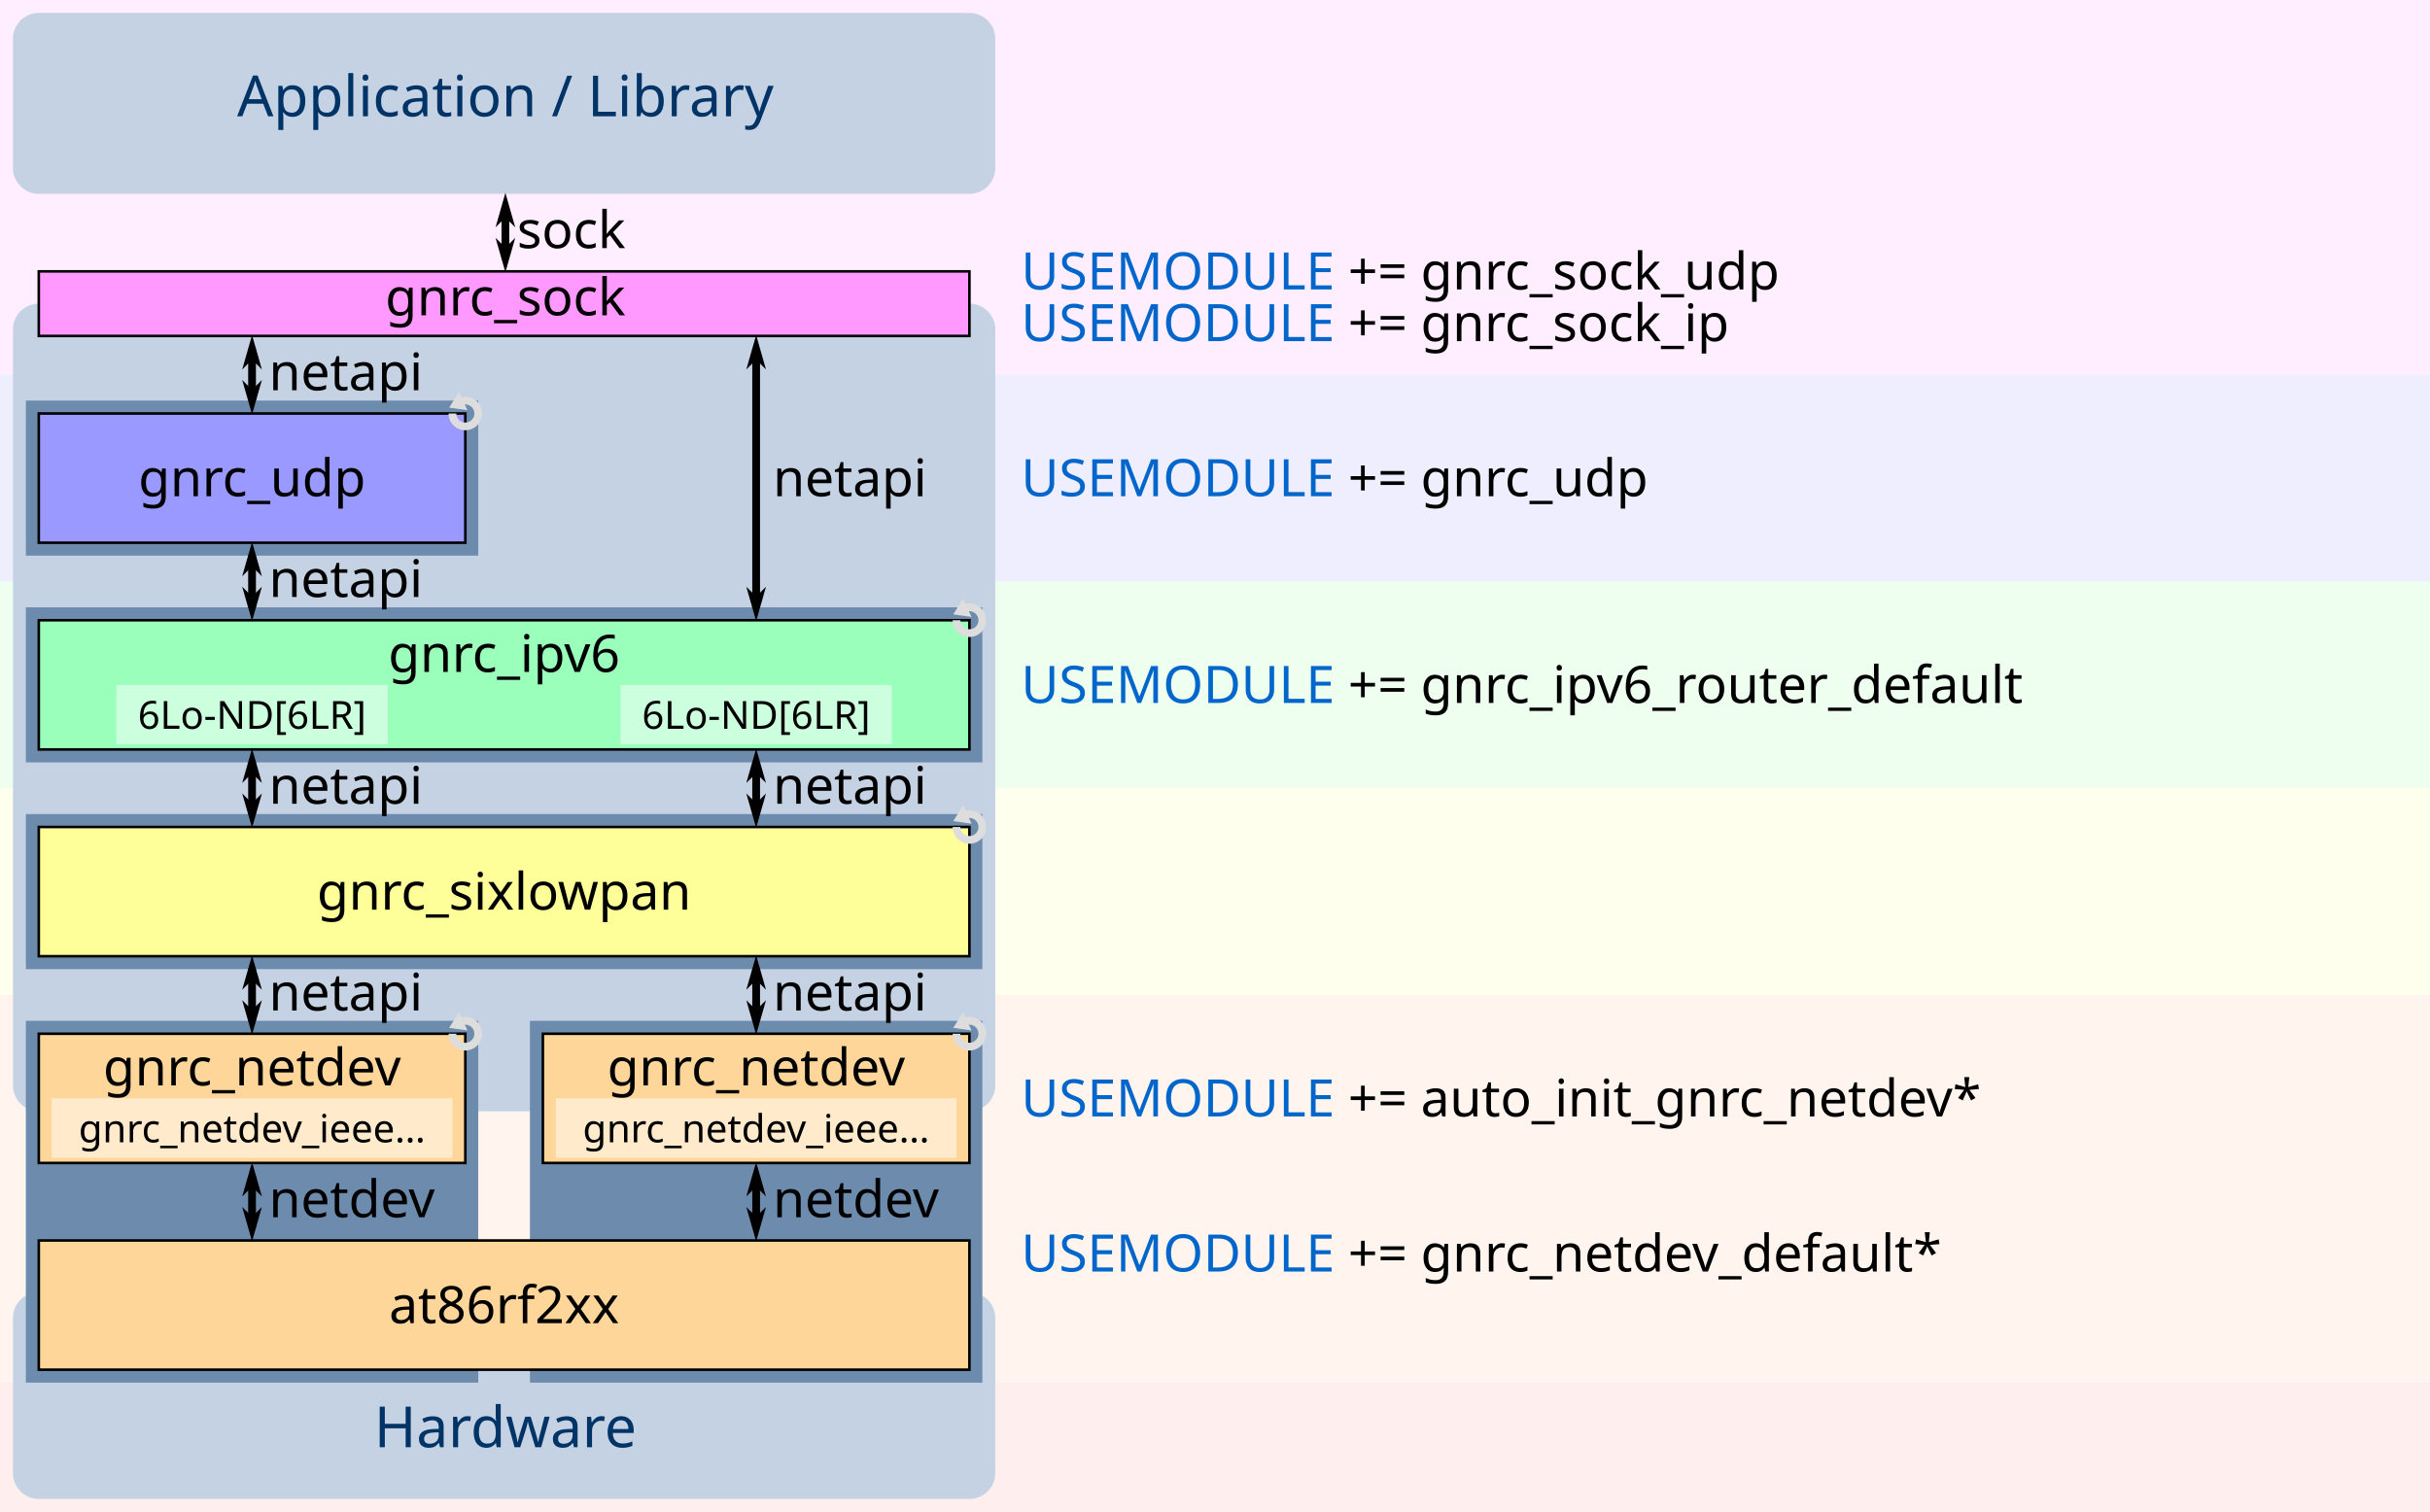
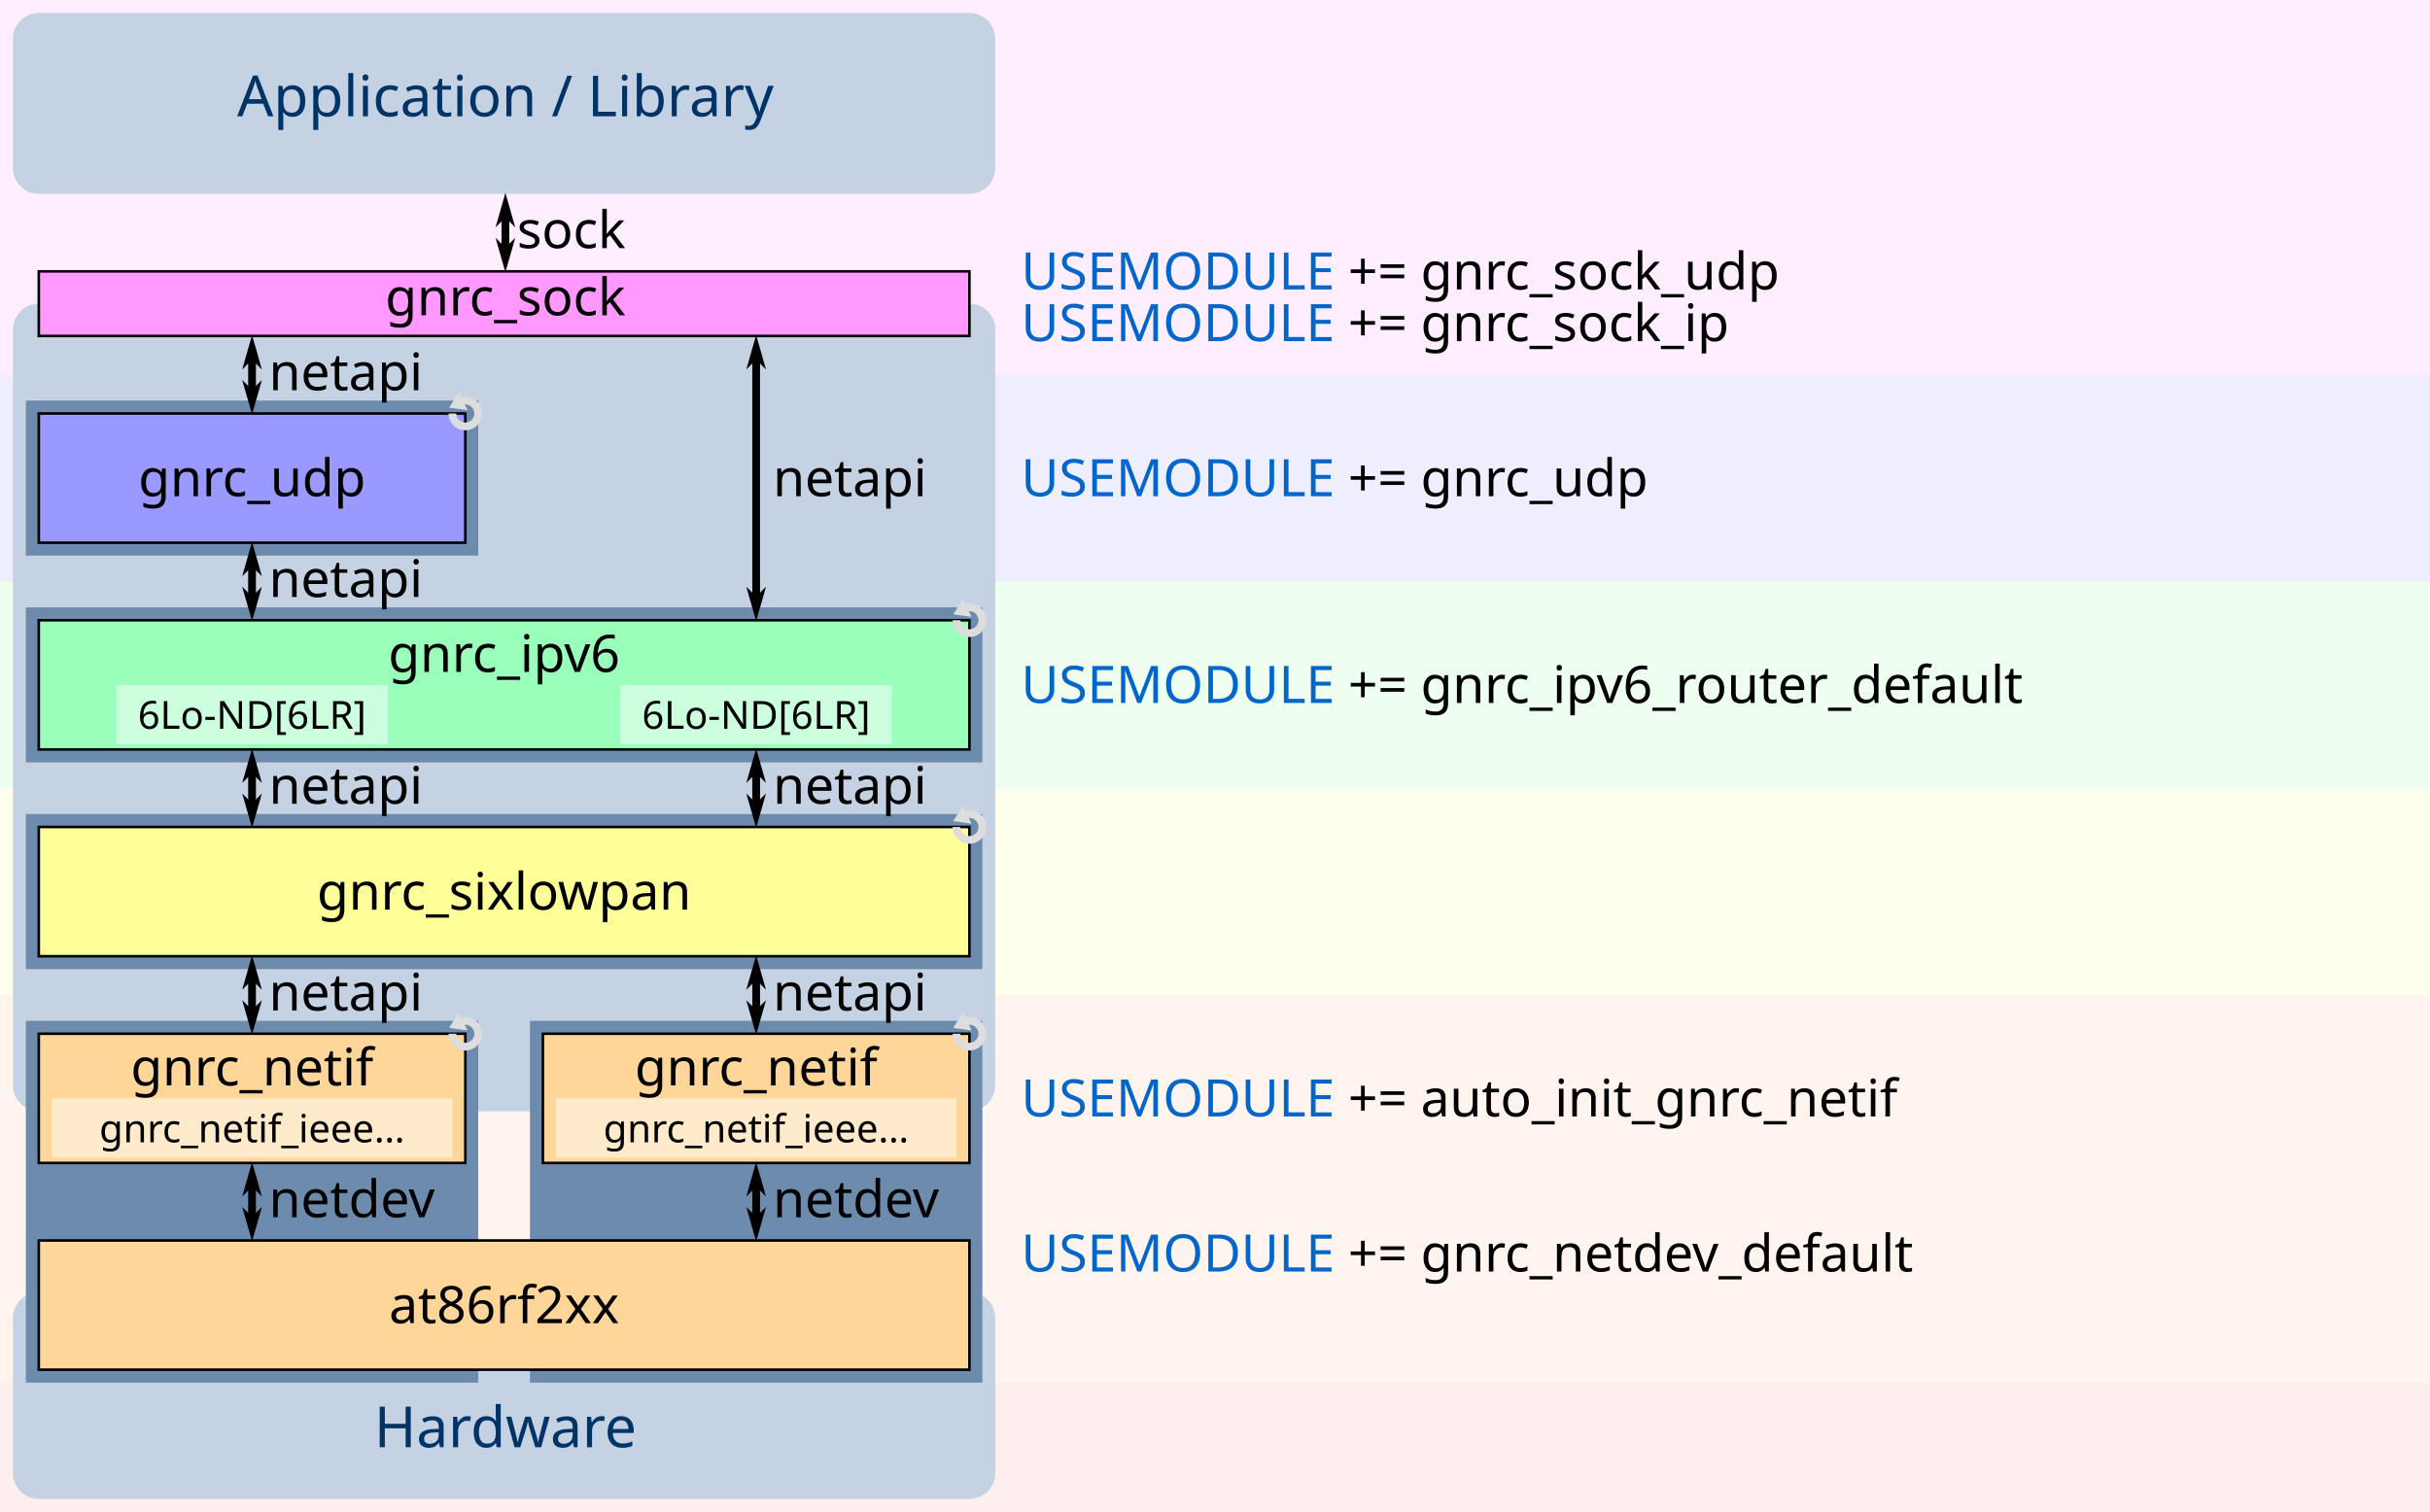
<svg xmlns="http://www.w3.org/2000/svg" version="1.1" width="110mm" height="68.457mm" viewBox="0 0 940 585">
  <defs>
    <style type="text/css">
        .modbox-text {
          line-height: 125%;
          fill: #000000;
          font-family: 'CMU Sans Serif';
          font-size: 20px;
          text-anchor: middle;
        }
        .submodbox-text {
          line-height: 125%;
          fill: #000000;
          font-family: 'CMU Sans Serif';
          font-size: 15px;
          text-anchor: middle;
        }
        .legend {
          fill: #000000;
          font-family: 'CMU Sans Serif';
          font-size: 22px;
          text-anchor: start;
          text-align: center;
        }
        .modbox {
          fill: #ffffff;
          stroke: #000000;
          stroke-miterlimit: 4;
          stroke-miterjoin: round;
          stroke-width: 1;
        }
        .submodbox {
          fill: #ffffff;
        }
        rect.thread {
          fill: #6D8BAC;
        }
        .outer-text {
          line-height: 125%;
          fill: #003366;
          font-family: 'CMU Sans Serif';
          font-size: 22px;
          text-anchor: middle;
        }
        .outer-text-netapi {
          line-height: 125%;
          fill: #000000;
          font-family: 'CMU Sans Serif';
          font-size: 20px;
          text-anchor: start;
        }
        .outer-stroke {
          fill: #C5D2E4;
          stroke: none;
        }
        #gnrc-detail-sock {
          fill: none;
          stroke: url(#outer-gradient-sock);
          stroke-linejoin: miter;
          stroke-miterlimit: 4;
          stroke-width: 3;
        }
        #gnrc-detail-netdev {
          fill: none;
          stroke: url(#outer-gradient-netdev);
          stroke-linejoin: miter;
          stroke-miterlimit: 4;
          stroke-width: 3;
        }
        .thread-marker {
          fill: none;
          stroke: #dddddd;
          marker-end: url(#thread-marker-end);
          stroke-width: 3;
        }
        .outer-stroke-dashed {
          fill: none;
          stroke: #000000;
          stroke-dasharray: 9, 9;
          stroke-linejoin: miter;
          stroke-miterlimit: 4;
          stroke-width: 3;
        }
        .outer-stroke-dotted {
          fill: none;
          stroke: #000000;
          stroke-dasharray: 1, 5;
          stroke-linejoin: miter;
          stroke-miterlimit: 4;
          stroke-width: 3;
        }
        .outer-stroke-arrow {
          fill: none;
          marker-start: url(#arrow-start);
          marker-end: url(#arrow-end);
          stroke: #000000;
          stroke-linejoin: miter;
          stroke-miterlimit: 4;
          stroke-width: 3;
        }
        .outer-arrow-head {
          fill: #000000;
          fill-rule: evenodd;
          stroke: #000000;
          stroke-width: 1pt;
        }
        .thread-marker-head {
          fill: #dddddd;
        }

        #gnrc-sock-box {
          fill: #ff99ff;
        }
        #gnrc-tcp-box,#gnrc-udp-box {
          fill: #9999ff;
        }
        #gnrc-ipv6-box {
          fill: #99ffbb;
        }
        #gnrc-ipv6 .submodbox {
          fill: #ccffdd;
        }
        #gnrc-6lo-box {
          fill: #ffff99;
        }
        .mac-box {
          fill: #ffd699;
        }
        .mac-group .submodbox {
          fill: #ffebcc;
        }
        .appl {
          fill: #ffeeff;
        }
        .tl {
          fill: #eeeeff;
        }
        .nl {
          fill: #eefff0;
        }
        .adpl {
          fill: #ffffee;
        }
        .ll {
          fill: #fff5ee;
        }
        .pl {
          fill: #ffeeee;
        }
        .codebox {
          line-height: 125%;
          fill: #000000;
          font-family: 'Source Code Pro';
          font-size: 20px;
          text-anchor: left;
        }
        .codebox .codebox-variable {
          line-height: 125%;
          fill: #0066cc;
          font-family: 'Source Code Pro';
          font-size: 20px;
          text-anchor: left;
        }
    </style>
    <linearGradient id="outer-gradient-sock" x1="0%" y1="0%" x2="0%" y2="100%">
      <stop style="stop-color: #000000; stop-opacity: 0;" offset="0" />
      <stop style="stop-color: #000000; stop-opacity: 0;" offset="0.1" />
      <stop style="stop-color: #000000; stop-opacity: 1;" offset="0.9" />
      <stop style="stop-color: #000000; stop-opacity: 1;" offset="1" />
    </linearGradient>
    <linearGradient id="outer-gradient-netdev" x1="0%" y1="0%" x2="0%" y2="100%">
      <stop style="stop-color: #000000; stop-opacity: 1;" offset="0" />
      <stop style="stop-color: #000000; stop-opacity: 1;" offset="0.1" />
      <stop style="stop-color: #000000; stop-opacity: 0;" offset="0.9" />
      <stop style="stop-color: #000000; stop-opacity: 0;" offset="1" />
    </linearGradient>
    <marker style="overflow: visible" id="arrow-start" orient="auto">
      <path class="outer-arrow-head" d="M 0,0 5,-5 -12.5,0 5,5 0,0 z" transform="matrix(0.2,0,0,0.2,1.2,0)" />
    </marker>
    <marker style="overflow: visible" id="arrow-end" orient="auto">
      <path class="outer-arrow-head" d="M 0,0 5,-5 -12.5,0 5,5 0,0 z" transform="matrix(-0.2,0,0,-0.2,-1.2,0)" />
    </marker>
    <marker style="overflow: visible" id="thread-marker-end" orient="auto">
      <path class="thread-marker-head" d="M 1,0 -1,1.3 -1,-1.3 z" transform="rotate(20)" />
    </marker>
  </defs>
  <rect class="appl" x="0" y="0" width="1500" height="145" />
  <rect class="tl" x="0" y="145" width="1500" height="80" />
  <rect class="nl" x="0" y="225" width="1500" height="80" />
  <rect class="adpl" x="0" y="305" width="1500" height="80" />
  <rect class="ll" x="0" y="385" width="1500" height="150" />
  <rect class="pl" x="0" y="535" width="1500" height="80" />
  <g id="gnrc-detail" transform="translate(5,0)">
    <g id="application-border">
      <rect id="application-border-box" class="outer-stroke" x="0" y="5" width="380" height="70" rx="10" ry="10" />
      <text id="application-border-label" class="outer-text" x="190.5" y="45">
        <tspan>Application / Library</tspan>
      </text>
    </g>
    <g id="gnrc-detail-gnrc" transform="translate(0,80)">
      <rect id="sys-net-border" class="outer-stroke" x="0" y="37.5" width="380" height="312.5" rx="10" ry="10" />
      <rect id="hardware-border-box" class="outer-stroke" x="0" y="420" width="380" height="80" rx="10" ry="10" />
      <rect id="hardware-ipv6-thread-box" class="thread" x="5" y="315" width="175" height="140" />
      <rect id="hardware-6lo-thread-box" class="thread" x="200" y="315" width="175" height="140" />
      <rect id="gnrc-udp-thread" class="thread" x="5" y="75" width="175" height="60" />
      <rect id="gnrc-ipv6-thread" class="thread" x="5" y="155" width="370" height="60" />
      <rect id="gnrc-6lo-thread" class="thread" x="5" y="235" width="370" height="60" />
      <g id="gnrc-sock">
        <rect id="gnrc-sock-box" class="modbox" x="10" y="25" width="360" height="25" />
        <text id="gnrc-sock-label" class="modbox-text" x="190.5" y="42">
          <tspan>gnrc_sock</tspan>
        </text>
      </g>
      <g id="sock-app">
        <path id="sock-app-arrow" d="m 190.5,0 0,20" class="outer-stroke-arrow" />
        <text id="sock-app-label" class="outer-text-netapi" x="195" y="16">
          <tspan>sock</tspan>
        </text>
      </g>
      <g id="netapi-sock-udp">
        <path id="netapi-sock-udp-arrow" d="m 92.5,55 0,20" class="outer-stroke-arrow" />
        <text id="netapi-sock-udp-label" class="outer-text-netapi" x="99" y="71">
          <tspan>netapi</tspan>
        </text>
      </g>
      <g id="netapi-sock-ipv6">
        <path id="netapi-sock-ipv6-arrow" d="m 287.5,55 0,100" class="outer-stroke-arrow" />
        <text id="netapi-sock-ipv6-label" class="outer-text-netapi" x="294" y="112">
          <tspan>netapi</tspan>
        </text>
      </g>
      <g id="gnrc-udp" class="thread">
        <rect id="gnrc-udp-box" class="modbox" x="10" y="80" width="165" height="50" />
        <text id="gnrc-udp-label" class="modbox-text" x="92.5" y="112">
          <tspan>gnrc_udp</tspan>
        </text>
        <path class="thread-marker" d="M 170 80 a 5 5 0 1 0 1.464 -3.536" />
      </g>
      <g id="netapi-udp-ipv6">
        <path id="netapi-udp-ipv6-arrow" d="m 92.5,135 0,20" class="outer-stroke-arrow" />
        <text id="netapi-udp-ipv6-label" class="outer-text-netapi" x="99" y="151">
          <tspan>netapi</tspan>
        </text>
      </g>
      <g id="gnrc-ipv6" class="thread">
        <rect id="gnrc-ipv6-box" class="modbox" x="10" y="160" width="360" height="50">
        </rect>
        <text id="gnrc-ipv6-label" class="modbox-text" x="190" y="180">
          <tspan>gnrc_ipv6</tspan>
        </text>
        <rect class="submodbox" x="40" y="185" width="105" height="23" />
        <rect class="submodbox" x="235" y="185" width="105" height="23" />
        <text id="gnrc-ndp-router-label" class="submodbox-text" x="92.5" y="202">
          <tspan>6Lo-ND[6LR]</tspan>
        </text>
        <text id="gnrc-6Lo-ND-6LBR-label" class="submodbox-text" x="287.5" y="202">
          <tspan>6Lo-ND[6LR]</tspan>
        </text>
        <path class="thread-marker" d="M 365 160 a 5 5 0 1 0 1.464 -3.536" />
      </g>
      <g id="hardware-border">
        <text id="hardware-border-label" class="outer-text" x="190.5" y="480">
          <tspan>Hardware</tspan>
        </text>
      </g>
      <g id="netapi-ipv6-6lo1">
        <path id="netapi-ipv6-6lo1-arrow" d="m 92.5,215 0,20" class="outer-stroke-arrow" />
        <text id="netapi-ipv6-6lo1-label" class="outer-text-netapi" x="99" y="231">
          <tspan>netapi</tspan>
        </text>
      </g>
      <g id="netapi-ipv6-6lo2">
        <path id="netapi-ipv6-6lo2-arrow" d="m 287.5,215 0,20" class="outer-stroke-arrow" />
        <text id="netapi-ipv6-6lo2-label" class="outer-text-netapi" x="294" y="231">
          <tspan>netapi</tspan>
        </text>
      </g>
      <g id="gnrc-6lo" class="thread">
        <rect id="gnrc-6lo-box" class="modbox" x="10" y="240" width="360" height="50" />
        <text id="gnrc-6lo-label" class="modbox-text" x="190" y="272">
          <tspan>gnrc_sixlowpan</tspan>
        </text>
        <path class="thread-marker" d="M 365 240 a 5 5 0 1 0 1.464 -3.536" />
      </g>
-       <g id="netapi-6lo1-netdev">
-         <path id="netapi-6lo1-netdev-arrow" d="m 92.5,295 0,20" class="outer-stroke-arrow" />
-         <text id="netapi-6lo1-netdev-label" class="outer-text-netapi" x="99" y="311">
-           <tspan>netapi</tspan>
-         </text>
-       </g>
-       <g id="netapi-6lo2-netdev">
-         <path id="netapi-6lo2-netdev-arrow" d="m 287.5,295 0,20" class="outer-stroke-arrow" />
-         <text id="netapi-6lo2-netdev-label" class="outer-text-netapi" x="294" y="311">
+       <g id="netapi-6lo1-netif">
+         <path id="netapi-6lo1-netif-arrow" d="m 92.5,295 0,20" class="outer-stroke-arrow" />
+         <text id="netapi-6lo1-netif-label" class="outer-text-netapi" x="99" y="311">
+           <tspan>netapi</tspan>
+         </text>
+       </g>
+       <g id="netapi-6lo2-netif">
+         <path id="netapi-6lo2-netif-arrow" d="m 287.5,295 0,20" class="outer-stroke-arrow" />
+         <text id="netapi-6lo2-netif-label" class="outer-text-netapi" x="294" y="311">
          <tspan>netapi</tspan>
        </text>
      </g>
      <g id="gnrc-netdev-ipv6" class="mac-group">
        <rect id="netdev-ipv6-mac-box" class="modbox mac-box" x="10" y="320" width="165" height="50" />
        <text id="netdev-ipv6-mac-label" class="modbox-text" x="92.5" y="340">
-           <tspan>gnrc_netdev</tspan>
+           <tspan>gnrc_netif</tspan>
        </text>
        <rect class="submodbox" x="15" y="345" width="155" height="23" />
        <text id="gnrc-netdev-eth-label" class="submodbox-text" x="92.5" y="362">
-           <tspan>gnrc_netdev_ieee…</tspan>
+           <tspan>gnrc_netif_ieee…</tspan>
        </text>
        <path class="thread-marker" d="M 170 320 a 5 5 0 1 0 1.464 -3.536" />
        <path id="netdev-ipv6-arrow" d="m 92.5,375 0,20" class="outer-stroke-arrow" />
        <text id="netdev-ipv6-label" class="outer-text-netapi" x="99" y="391">
          <tspan>netdev</tspan>
        </text>
        <rect id="netdev-ipv6-drive-box" class="modbox mac-box" x="10" y="400" width="360" height="50" />
        <text id="netdev-ipv6-driver-label" class="modbox-text" x="190" y="432">
          <tspan>at86rf2xx</tspan>
        </text>
      </g>
      <g id="gnrc-netdev-6lo" class="mac-group">
        <rect id="netdev-6lo-box" class="modbox mac-box" x="205" y="320" width="165" height="50" />
        <text id="netdev-6lo-label" class="modbox-text" x="287.5" y="340">
-           <tspan>gnrc_netdev</tspan>
+           <tspan>gnrc_netif</tspan>
        </text>
        <rect class="submodbox" x="210" y="345" width="155" height="23" />
        <text id="gnrc-netdev-eth-label" class="submodbox-text" x="287.5" y="362">
-           <tspan>gnrc_netdev_ieee…</tspan>
+           <tspan>gnrc_netif_ieee…</tspan>
        </text>
        <path class="thread-marker" d="M 365 320 a 5 5 0 1 0 1.464 -3.536" />
        <path id="netdev-6lo-arrow" d="m 287.5,375 0,20" class="outer-stroke-arrow" />
        <text id="netdev-6lo-label" class="outer-text-netapi" x="294" y="391">
          <tspan>netdev</tspan>
        </text>
      </g>
    </g>
    <g class="codebox">
      <text x="390" y="112" id="make-gnrc_udp">
        <tspan class="codebox-variable">USEMODULE</tspan> += gnrc_sock_udp</text>
      <text x="390" y="132" id="make-gnrc_ipv6">
        <tspan class="codebox-variable">USEMODULE</tspan> += gnrc_sock_ip</text>
      <text x="390" y="192" id="make-gnrc_udp">
        <tspan class="codebox-variable">USEMODULE</tspan> += gnrc_udp</text>
      <text x="390" y="272" id="make-gnrc_ipv6">
        <tspan class="codebox-variable">USEMODULE</tspan> += gnrc_ipv6_router_default</text>
-       <text x="390" y="432" id="make-auto_init_gnrc_netdev">
-         <tspan class="codebox-variable">USEMODULE</tspan> += auto_init_gnrc_netdev*</text>
-       <text x="390" y="492" id="make-auto_init_gnrc_netdev">
-         <tspan class="codebox-variable">USEMODULE</tspan> += gnrc_netdev_default*</text>
+       <text x="390" y="432" id="make-auto_init_gnrc_netif">
+         <tspan class="codebox-variable">USEMODULE</tspan> += auto_init_gnrc_netif</text>
+       <text x="390" y="492" id="make-gnrc_netdev_default">
+         <tspan class="codebox-variable">USEMODULE</tspan> += gnrc_netdev_default</text>
    </g>
  </g>
</svg>
